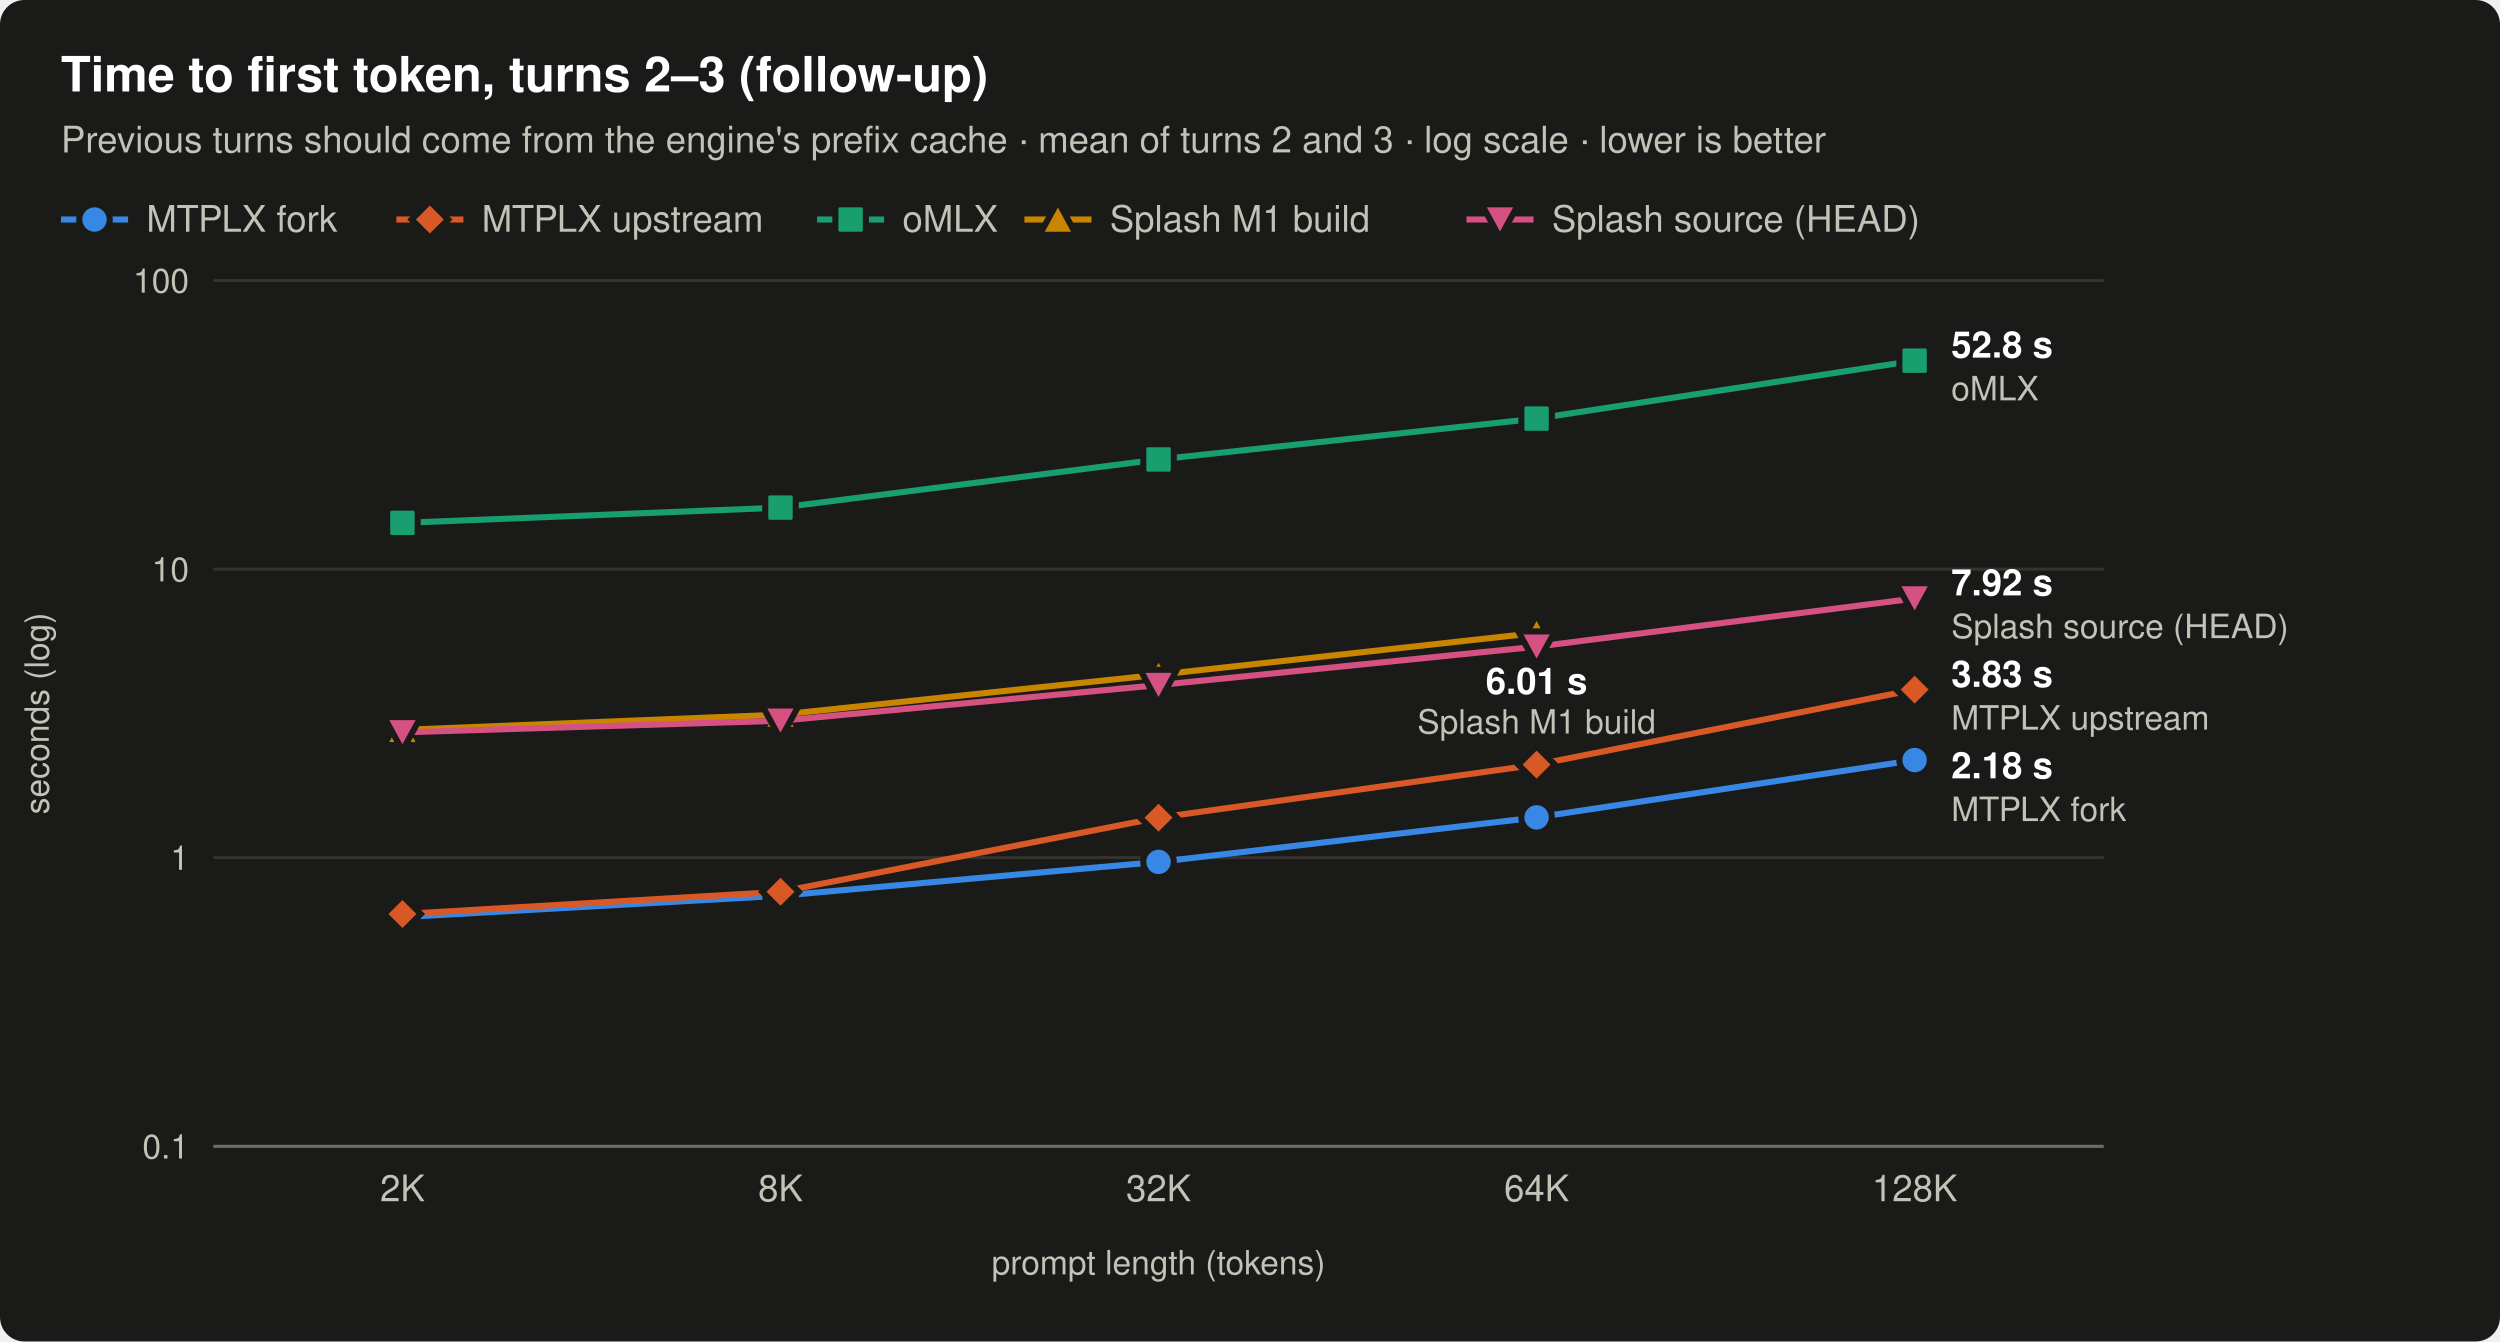
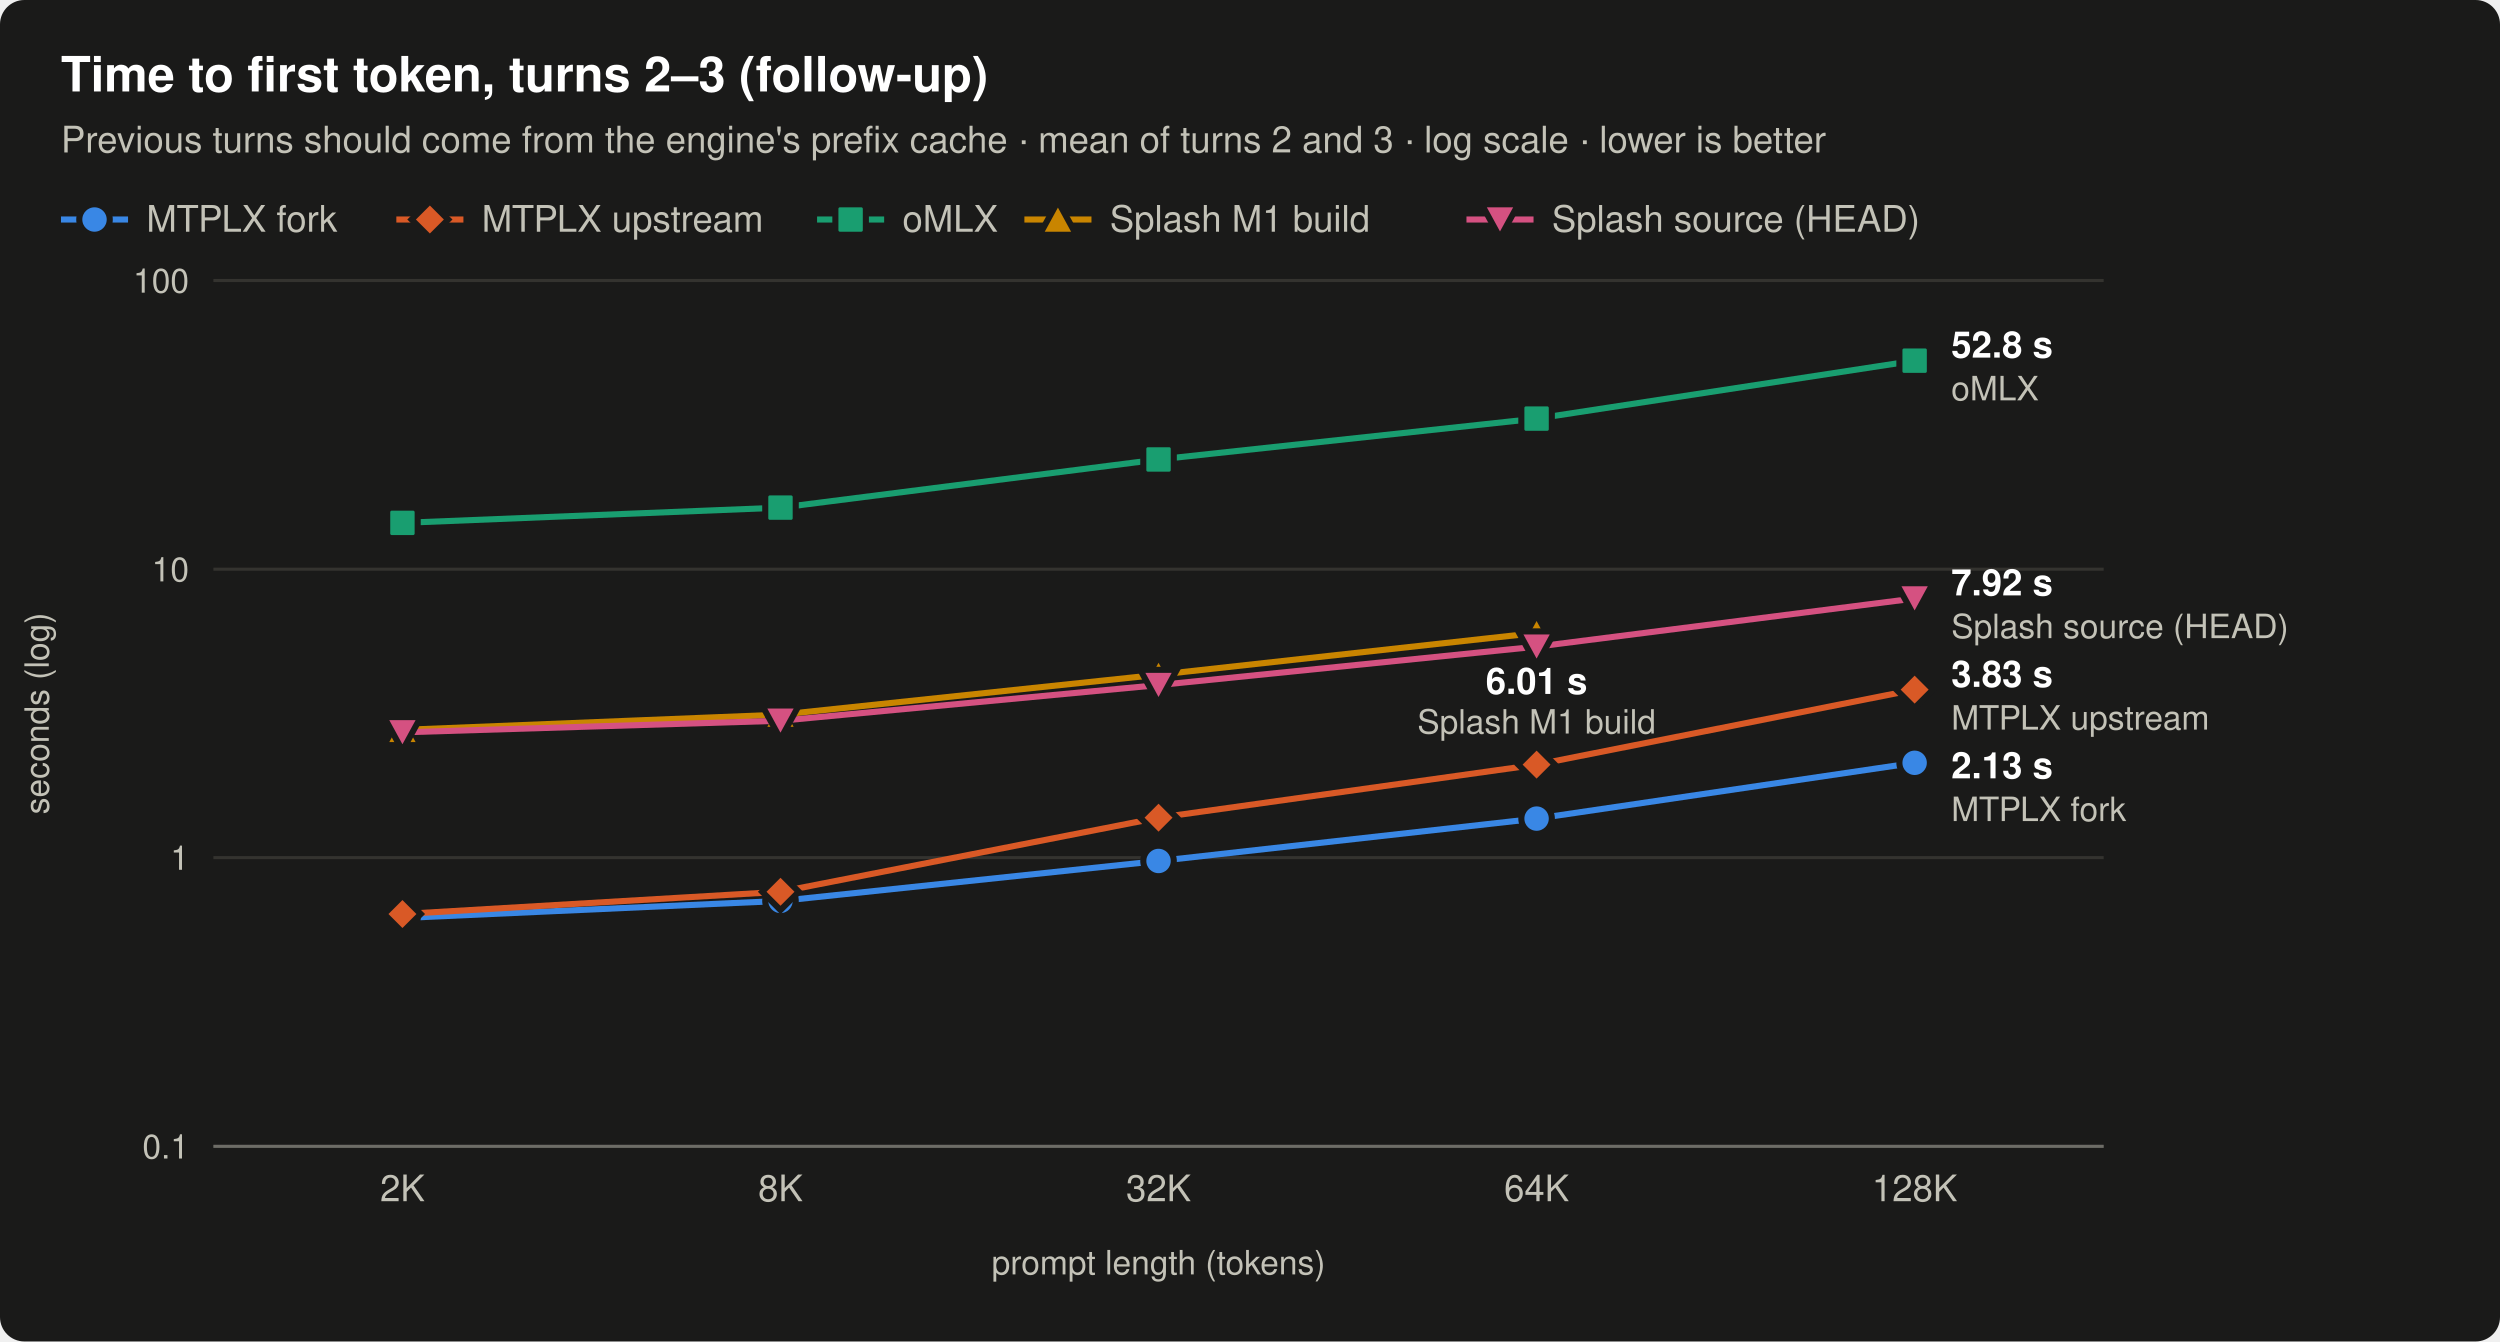
<svg xmlns="http://www.w3.org/2000/svg" viewBox="0 0 820 440" width="820" height="440" role="img" aria-label="Time to first token, turns 2–3 (follow-up)" font-family="-apple-system,BlinkMacSystemFont,Segoe UI,Helvetica,Arial,sans-serif">
  <rect width="820" height="440" rx="8" fill="#1a1a19" />
  <text x="20" y="30" fill="#ffffff" font-size="16" font-weight="600">Time to first token, turns 2–3 (follow-up)</text>
  <text x="20" y="50" fill="#c3c2b7" font-size="12">Previous turns should come from the engine's prefix cache · mean of turns 2 and 3 · log scale · lower is better</text>
  <line x1="20" x2="42" y1="72" y2="72" stroke="#3987e5" stroke-width="2" />
  <circle cx="31" cy="72" r="5" fill="#3987e5" stroke="#1a1a19" stroke-width="2" />
  <text x="48" y="76" fill="#c3c2b7" font-size="12">MTPLX fork</text>
  <line x1="130" x2="152" y1="72" y2="72" stroke="#d95926" stroke-width="2" />
  <path d="M141 66L147 72L141 78L135 72Z" fill="#d95926" stroke="#1a1a19" stroke-width="2" />
  <text x="158" y="76" fill="#c3c2b7" font-size="12">MTPLX upstream</text>
  <line x1="268" x2="290" y1="72" y2="72" stroke="#199e70" stroke-width="2" />
  <rect x="274" y="67" width="10" height="10" rx="1.5" fill="#199e70" stroke="#1a1a19" stroke-width="2" />
  <text x="296" y="76" fill="#c3c2b7" font-size="12">oMLX</text>
  <line x1="336" x2="358" y1="72" y2="72" stroke="#c98500" stroke-width="2" />
  <path d="M347 66L353 77L341 77Z" fill="#c98500" stroke="#1a1a19" stroke-width="2" />
  <text x="364" y="76" fill="#c3c2b7" font-size="12">Splash M1 build</text>
  <line x1="481" x2="503" y1="72" y2="72" stroke="#d55181" stroke-width="2" />
  <path d="M492 78L498 67L486 67Z" fill="#d55181" stroke="#1a1a19" stroke-width="2" />
  <text x="509" y="76" fill="#c3c2b7" font-size="12">Splash source (HEAD)</text>
  <line x1="70" x2="690" y1="376.0" y2="376.0" stroke="#34332f" />
  <text x="62" y="380.0" fill="#c3c2b7" font-size="11" text-anchor="end">0.1</text>
  <line x1="70" x2="690" y1="281.3" y2="281.3" stroke="#34332f" />
  <text x="62" y="285.3" fill="#c3c2b7" font-size="11" text-anchor="end">1</text>
  <line x1="70" x2="690" y1="186.7" y2="186.7" stroke="#34332f" />
  <text x="62" y="190.7" fill="#c3c2b7" font-size="11" text-anchor="end">10</text>
  <line x1="70" x2="690" y1="92.0" y2="92.0" stroke="#34332f" />
  <text x="62" y="96.0" fill="#c3c2b7" font-size="11" text-anchor="end">100</text>
  <line x1="70" x2="690" y1="376" y2="376" stroke="#6d6c66" />
  <text x="132.0" y="394" fill="#c3c2b7" font-size="12" text-anchor="middle">2K</text>
  <text x="256.0" y="394" fill="#c3c2b7" font-size="12" text-anchor="middle">8K</text>
  <text x="380.0" y="394" fill="#c3c2b7" font-size="12" text-anchor="middle">32K</text>
  <text x="504.0" y="394" fill="#c3c2b7" font-size="12" text-anchor="middle">64K</text>
  <text x="628.0" y="394" fill="#c3c2b7" font-size="12" text-anchor="middle">128K</text>
  <text x="380.0" y="418" fill="#c3c2b7" font-size="11" text-anchor="middle">prompt length (tokens)</text>
  <text x="16" y="234.0" fill="#c3c2b7" font-size="11" text-anchor="middle" transform="rotate(-90 16 234.0)">seconds (log)</text>
-   <polyline points="132.0,300.8 256.0,293.8 380.0,282.7 504.0,268.1 628.0,249.3" fill="none" stroke="#3987e5" stroke-width="2" stroke-linejoin="round" />
-   <circle cx="132.0" cy="300.8" r="5" fill="#3987e5" stroke="#1a1a19" stroke-width="2" />
-   <circle cx="256.0" cy="293.8" r="5" fill="#3987e5" stroke="#1a1a19" stroke-width="2" />
-   <circle cx="380.0" cy="282.7" r="5" fill="#3987e5" stroke="#1a1a19" stroke-width="2" />
-   <circle cx="504.0" cy="268.1" r="5" fill="#3987e5" stroke="#1a1a19" stroke-width="2" />
-   <circle cx="628.0" cy="249.3" r="5" fill="#3987e5" stroke="#1a1a19" stroke-width="2" />
+   <polyline points="132.0,301.1 256.0,295.5 380.0,282.4 504.0,268.5 628.0,250.2" fill="none" stroke="#3987e5" stroke-width="2" stroke-linejoin="round" />
+   <circle cx="132.0" cy="301.1" r="5" fill="#3987e5" stroke="#1a1a19" stroke-width="2" />
+   <circle cx="256.0" cy="295.5" r="5" fill="#3987e5" stroke="#1a1a19" stroke-width="2" />
+   <circle cx="380.0" cy="282.4" r="5" fill="#3987e5" stroke="#1a1a19" stroke-width="2" />
+   <circle cx="504.0" cy="268.5" r="5" fill="#3987e5" stroke="#1a1a19" stroke-width="2" />
+   <circle cx="628.0" cy="250.2" r="5" fill="#3987e5" stroke="#1a1a19" stroke-width="2" />
  <polyline points="132.0,299.8 256.0,292.5 380.0,268.2 504.0,250.8 628.0,226.2" fill="none" stroke="#d95926" stroke-width="2" stroke-linejoin="round" />
  <path d="M132.0 293.8L138.0 299.8L132.0 305.8L126.0 299.8Z" fill="#d95926" stroke="#1a1a19" stroke-width="2" />
  <path d="M256.0 286.5L262.0 292.5L256.0 298.5L250.0 292.5Z" fill="#d95926" stroke="#1a1a19" stroke-width="2" />
  <path d="M380.0 262.2L386.0 268.2L380.0 274.2L374.0 268.2Z" fill="#d95926" stroke="#1a1a19" stroke-width="2" />
  <path d="M504.0 244.8L510.0 250.8L504.0 256.8L498.0 250.8Z" fill="#d95926" stroke="#1a1a19" stroke-width="2" />
  <path d="M628.0 220.2L634.0 226.2L628.0 232.2L622.0 226.2Z" fill="#d95926" stroke="#1a1a19" stroke-width="2" />
  <polyline points="132.0,171.5 256.0,166.5 380.0,150.7 504.0,137.3 628.0,118.3" fill="none" stroke="#199e70" stroke-width="2" stroke-linejoin="round" />
  <rect x="127.0" y="166.5" width="10" height="10" rx="1.5" fill="#199e70" stroke="#1a1a19" stroke-width="2" />
  <rect x="251.0" y="161.5" width="10" height="10" rx="1.5" fill="#199e70" stroke="#1a1a19" stroke-width="2" />
  <rect x="375.0" y="145.7" width="10" height="10" rx="1.5" fill="#199e70" stroke="#1a1a19" stroke-width="2" />
  <rect x="499.0" y="132.3" width="10" height="10" rx="1.5" fill="#199e70" stroke="#1a1a19" stroke-width="2" />
  <rect x="623.0" y="113.3" width="10" height="10" rx="1.5" fill="#199e70" stroke="#1a1a19" stroke-width="2" />
  <polyline points="132.0,239.4 256.0,234.4 380.0,221.3 504.0,207.6" fill="none" stroke="#c98500" stroke-width="2" stroke-linejoin="round" />
  <path d="M132.0 233.4L138.0 244.4L126.0 244.4Z" fill="#c98500" stroke="#1a1a19" stroke-width="2" />
  <path d="M256.0 228.4L262.0 239.4L250.0 239.4Z" fill="#c98500" stroke="#1a1a19" stroke-width="2" />
  <path d="M380.0 215.3L386.0 226.3L374.0 226.3Z" fill="#c98500" stroke="#1a1a19" stroke-width="2" />
  <path d="M504.0 201.6L510.0 212.6L498.0 212.6Z" fill="#c98500" stroke="#1a1a19" stroke-width="2" />
  <text x="504.0" y="227.6" fill="#ffffff" font-size="12" font-weight="600" text-anchor="middle">6.01 s</text>
  <text x="504.0" y="240.6" fill="#c3c2b7" font-size="11" text-anchor="middle">Splash M1 build</text>
  <polyline points="132.0,240.2 256.0,236.4 380.0,224.7 504.0,212.1 628.0,196.3" fill="none" stroke="#d55181" stroke-width="2" stroke-linejoin="round" />
  <path d="M132.0 246.2L138.0 235.2L126.0 235.2Z" fill="#d55181" stroke="#1a1a19" stroke-width="2" />
  <path d="M256.0 242.4L262.0 231.4L250.0 231.4Z" fill="#d55181" stroke="#1a1a19" stroke-width="2" />
  <path d="M380.0 230.7L386.0 219.7L374.0 219.7Z" fill="#d55181" stroke="#1a1a19" stroke-width="2" />
  <path d="M504.0 218.1L510.0 207.1L498.0 207.1Z" fill="#d55181" stroke="#1a1a19" stroke-width="2" />
  <path d="M628.0 202.3L634.0 191.3L622.0 191.3Z" fill="#d55181" stroke="#1a1a19" stroke-width="2" />
  <text x="640.0" y="117.3" fill="#ffffff" font-size="12" font-weight="600">52.8 s</text>
  <text x="640.0" y="131.3" fill="#c3c2b7" font-size="11">oMLX</text>
  <text x="640.0" y="195.3" fill="#ffffff" font-size="12" font-weight="600">7.92 s</text>
  <text x="640.0" y="209.3" fill="#c3c2b7" font-size="11">Splash source (HEAD)</text>
  <text x="640.0" y="225.3" fill="#ffffff" font-size="12" font-weight="600">3.83 s</text>
  <text x="640.0" y="239.3" fill="#c3c2b7" font-size="11">MTPLX upstream</text>
-   <text x="640.0" y="255.3" fill="#ffffff" font-size="12" font-weight="600">2.18 s</text>
+   <text x="640.0" y="255.3" fill="#ffffff" font-size="12" font-weight="600">2.13 s</text>
  <text x="640.0" y="269.3" fill="#c3c2b7" font-size="11">MTPLX fork</text>
</svg>
